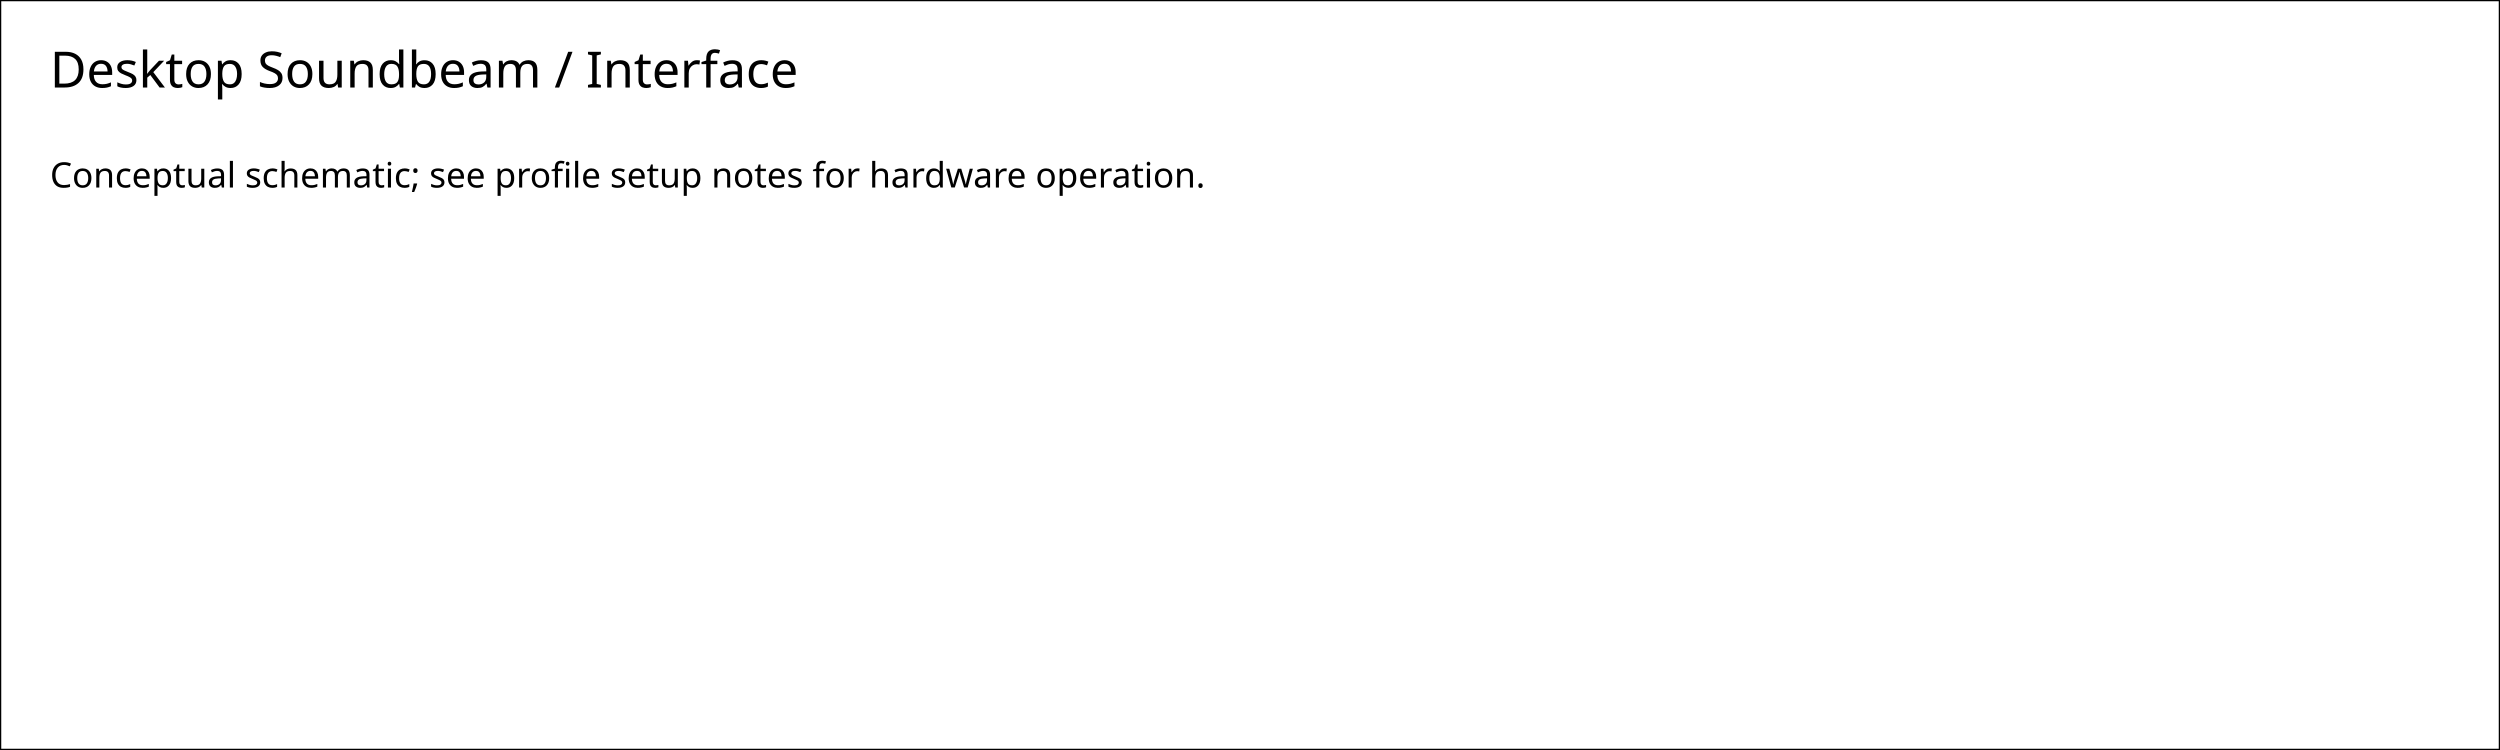
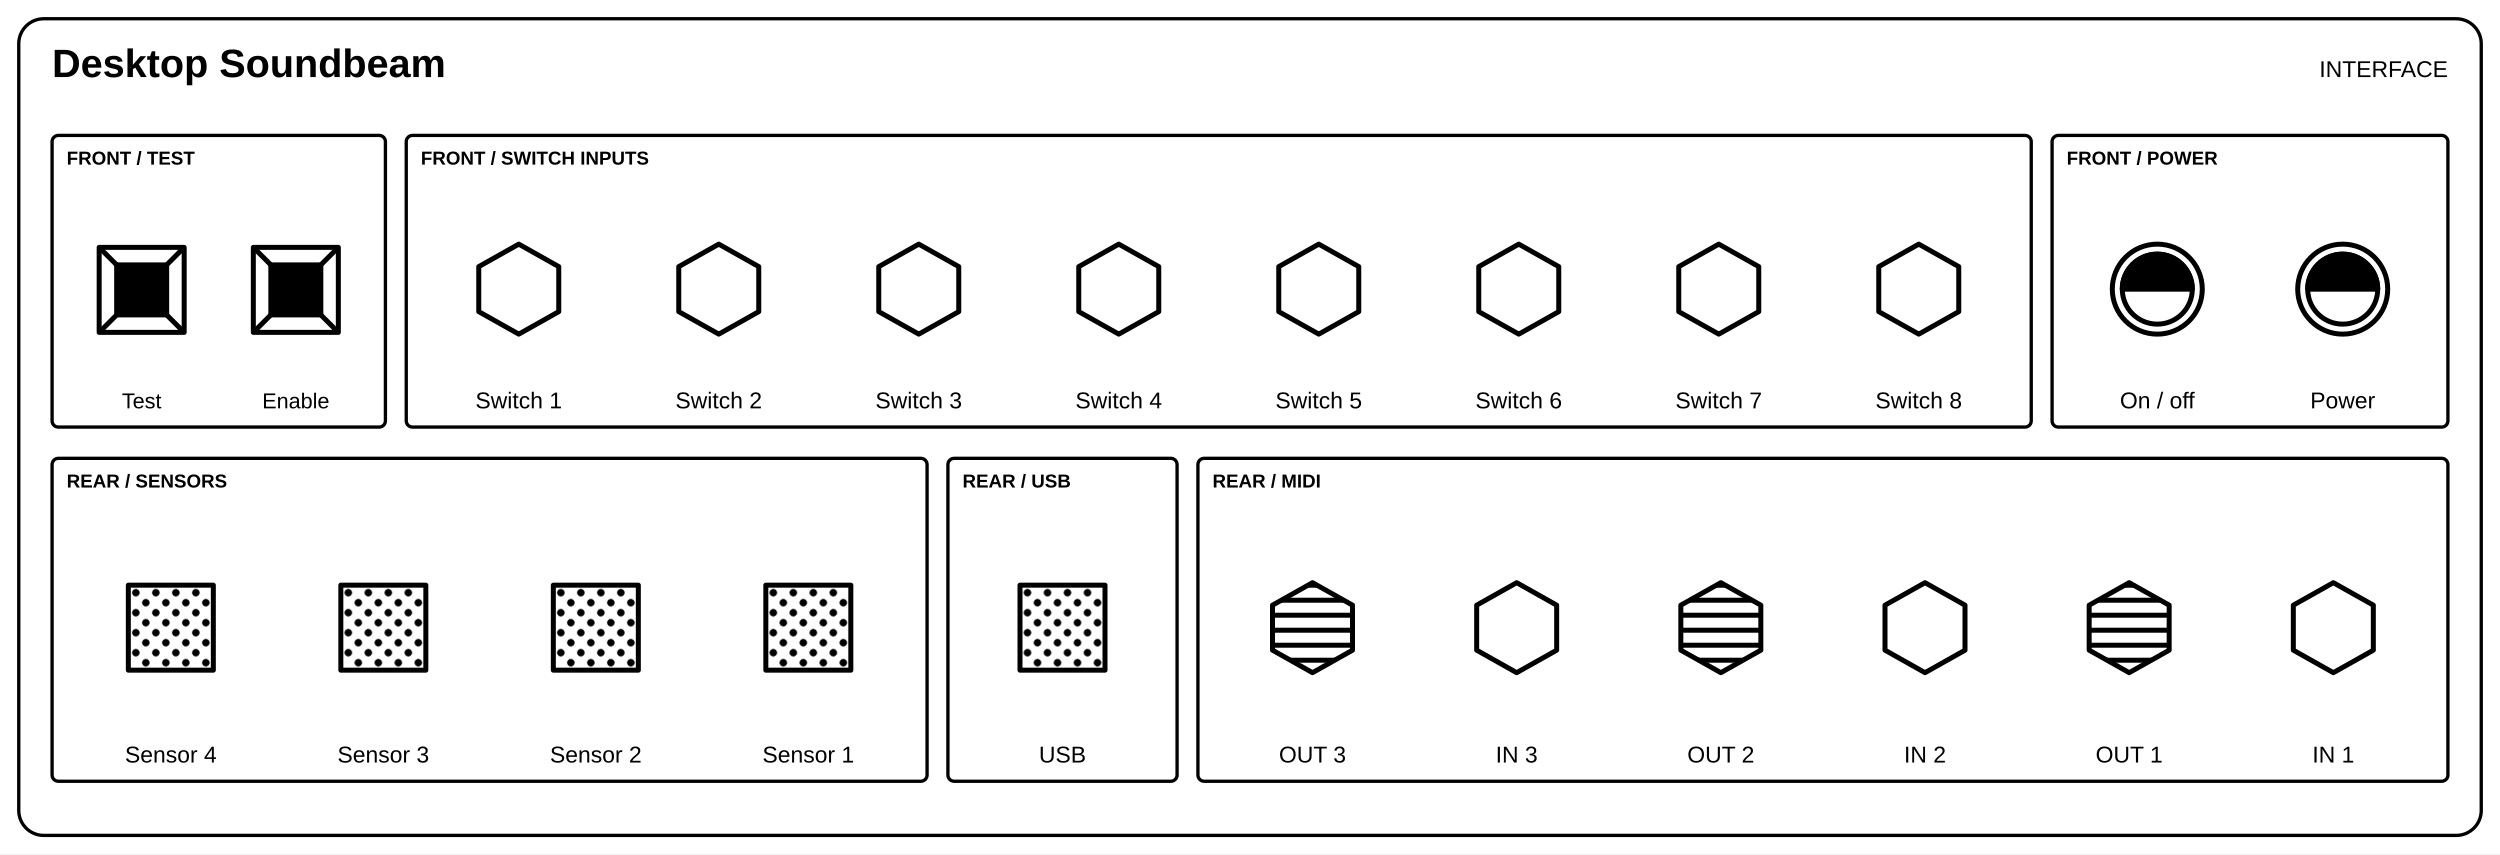
- <svg xmlns="http://www.w3.org/2000/svg" viewBox="0 0 1000 300" role="img" aria-labelledby="title description">
-   <rect width="1000" height="300" fill="#fff" stroke="#000" />
-   <text x="20" y="35" font-family="sans-serif" font-size="20" fill="#000">Desktop Soundbeam / Interface</text>
-   <text x="20" y="75" font-family="sans-serif" font-size="14" fill="#000">Conceptual schematic; see profile setup notes for hardware operation.</text>
+ <svg xmlns="http://www.w3.org/2000/svg" viewBox="0 0 1200 410" role="img" aria-labelledby="title description">
+   <defs>
+     <pattern id="tactile-stripes" width="6" height="6" patternUnits="userSpaceOnUse">
+       <rect width="6" height="6" fill="#fff" />
+       <path d="M0 3H6" stroke="#000" stroke-width="2" />
+     </pattern>
+     <pattern id="tactile-dots" width="8" height="8" patternUnits="userSpaceOnUse">
+       <rect width="8" height="8" fill="#fff" />
+       <circle cx="2" cy="2" r="1.5" fill="#000" />
+       <circle cx="6" cy="6" r="1.5" fill="#000" />
+     </pattern>
+   </defs>
+   <style>text{font-family:Arial,Helvetica,sans-serif;fill:#000;stroke:none}.line{fill:#fff;stroke:#000;stroke-width:1.6;stroke-linejoin:round;stroke-linecap:round}.thin{fill:none;stroke:#000;stroke-width:1;stroke-linejoin:round;stroke-linecap:round}</style>
+   <rect x="0" y="0" width="1200" height="410" fill="#fff" stroke="none" stroke-width="1.6" />
+   <rect x="9" y="9" width="1182" height="392" fill="#fff" stroke="#000" stroke-width="1.6" rx="12" />
+   <text x="25" y="37" fill="#000" font-family="Arial,Helvetica,sans-serif" font-size="19" text-anchor="start" font-weight="bold">Desktop Soundbeam</text>
+   <text x="1175" y="37" fill="#000" font-family="Arial,Helvetica,sans-serif" font-size="11" text-anchor="end">INTERFACE</text>
+   <rect x="25" y="65" width="160" height="140" fill="#fff" stroke="#000" stroke-width="1.6" rx="3" />
+   <text x="32" y="79" fill="#000" font-family="Arial,Helvetica,sans-serif" font-size="9" text-anchor="start" font-weight="bold">FRONT / TEST</text>
+   <g id="front-test-test" data-kind="button" aria-label="Test">
+     <svg data-symbol="button" x="44.000" y="115.147" width="48.000" height="48.000" viewBox="0 0 40 40">
+       <g fill="none" stroke="#000" stroke-width="2" stroke-linejoin="round">
+         <rect x="3" y="3" width="34" height="34" fill="#fff" />
+         <path d="M3 3L10 10M37 3L30 10M3 37L10 30M37 37L30 30" />
+         <rect x="10" y="10" width="20" height="20" fill="#000" />
+       </g>
+     </svg>
+     <text x="68" y="196" fill="#000" font-family="Arial,Helvetica,sans-serif" font-size="10.36" text-anchor="middle">Test</text>
+   </g>
+   <g id="front-test-enable" data-kind="button" aria-label="Enable">
+     <svg data-symbol="button" x="118.000" y="115.147" width="48.000" height="48.000" viewBox="0 0 40 40">
+       <g fill="none" stroke="#000" stroke-width="2" stroke-linejoin="round">
+         <rect x="3" y="3" width="34" height="34" fill="#fff" />
+         <path d="M3 3L10 10M37 3L30 10M3 37L10 30M37 37L30 30" />
+         <rect x="10" y="10" width="20" height="20" fill="#000" />
+       </g>
+     </svg>
+     <text x="142" y="196" fill="#000" font-family="Arial,Helvetica,sans-serif" font-size="10.36" text-anchor="middle">Enable</text>
+   </g>
+   <rect x="195" y="65" width="780" height="140" fill="#fff" stroke="#000" stroke-width="1.6" rx="3" />
+   <text x="202" y="79" fill="#000" font-family="Arial,Helvetica,sans-serif" font-size="9" text-anchor="start" font-weight="bold">FRONT / SWITCH INPUTS</text>
+   <g id="front-switch-inputs-switch-1" data-kind="input" aria-label="Switch 1">
+     <svg data-symbol="input" x="225.000" y="114.785" width="48.000" height="48.000" viewBox="0 0 40 40">
+       <g fill="none" stroke="#000" stroke-width="2" stroke-linejoin="round">
+         <polygon points="20,2 36,11 36,29 20,38 4,29 4,11" fill="#fff" />
+       </g>
+     </svg>
+     <text x="249" y="196" fill="#000" font-family="Arial,Helvetica,sans-serif" font-size="11" text-anchor="middle">Switch 1</text>
+   </g>
+   <g id="front-switch-inputs-switch-2" data-kind="input" aria-label="Switch 2">
+     <svg data-symbol="input" x="321.000" y="114.785" width="48.000" height="48.000" viewBox="0 0 40 40">
+       <g fill="none" stroke="#000" stroke-width="2" stroke-linejoin="round">
+         <polygon points="20,2 36,11 36,29 20,38 4,29 4,11" fill="#fff" />
+       </g>
+     </svg>
+     <text x="345" y="196" fill="#000" font-family="Arial,Helvetica,sans-serif" font-size="11" text-anchor="middle">Switch 2</text>
+   </g>
+   <g id="front-switch-inputs-switch-3" data-kind="input" aria-label="Switch 3">
+     <svg data-symbol="input" x="417.000" y="114.785" width="48.000" height="48.000" viewBox="0 0 40 40">
+       <g fill="none" stroke="#000" stroke-width="2" stroke-linejoin="round">
+         <polygon points="20,2 36,11 36,29 20,38 4,29 4,11" fill="#fff" />
+       </g>
+     </svg>
+     <text x="441" y="196" fill="#000" font-family="Arial,Helvetica,sans-serif" font-size="11" text-anchor="middle">Switch 3</text>
+   </g>
+   <g id="front-switch-inputs-switch-4" data-kind="input" aria-label="Switch 4">
+     <svg data-symbol="input" x="513.000" y="114.785" width="48.000" height="48.000" viewBox="0 0 40 40">
+       <g fill="none" stroke="#000" stroke-width="2" stroke-linejoin="round">
+         <polygon points="20,2 36,11 36,29 20,38 4,29 4,11" fill="#fff" />
+       </g>
+     </svg>
+     <text x="537" y="196" fill="#000" font-family="Arial,Helvetica,sans-serif" font-size="11" text-anchor="middle">Switch 4</text>
+   </g>
+   <g id="front-switch-inputs-switch-5" data-kind="input" aria-label="Switch 5">
+     <svg data-symbol="input" x="609.000" y="114.785" width="48.000" height="48.000" viewBox="0 0 40 40">
+       <g fill="none" stroke="#000" stroke-width="2" stroke-linejoin="round">
+         <polygon points="20,2 36,11 36,29 20,38 4,29 4,11" fill="#fff" />
+       </g>
+     </svg>
+     <text x="633" y="196" fill="#000" font-family="Arial,Helvetica,sans-serif" font-size="11" text-anchor="middle">Switch 5</text>
+   </g>
+   <g id="front-switch-inputs-switch-6" data-kind="input" aria-label="Switch 6">
+     <svg data-symbol="input" x="705.000" y="114.785" width="48.000" height="48.000" viewBox="0 0 40 40">
+       <g fill="none" stroke="#000" stroke-width="2" stroke-linejoin="round">
+         <polygon points="20,2 36,11 36,29 20,38 4,29 4,11" fill="#fff" />
+       </g>
+     </svg>
+     <text x="729" y="196" fill="#000" font-family="Arial,Helvetica,sans-serif" font-size="11" text-anchor="middle">Switch 6</text>
+   </g>
+   <g id="front-switch-inputs-switch-7" data-kind="input" aria-label="Switch 7">
+     <svg data-symbol="input" x="801.000" y="114.785" width="48.000" height="48.000" viewBox="0 0 40 40">
+       <g fill="none" stroke="#000" stroke-width="2" stroke-linejoin="round">
+         <polygon points="20,2 36,11 36,29 20,38 4,29 4,11" fill="#fff" />
+       </g>
+     </svg>
+     <text x="825" y="196" fill="#000" font-family="Arial,Helvetica,sans-serif" font-size="11" text-anchor="middle">Switch 7</text>
+   </g>
+   <g id="front-switch-inputs-switch-8" data-kind="input" aria-label="Switch 8">
+     <svg data-symbol="input" x="897.000" y="114.785" width="48.000" height="48.000" viewBox="0 0 40 40">
+       <g fill="none" stroke="#000" stroke-width="2" stroke-linejoin="round">
+         <polygon points="20,2 36,11 36,29 20,38 4,29 4,11" fill="#fff" />
+       </g>
+     </svg>
+     <text x="921" y="196" fill="#000" font-family="Arial,Helvetica,sans-serif" font-size="11" text-anchor="middle">Switch 8</text>
+   </g>
+   <rect x="985" y="65" width="190" height="140" fill="#fff" stroke="#000" stroke-width="1.6" rx="3" />
+   <text x="992" y="79" fill="#000" font-family="Arial,Helvetica,sans-serif" font-size="9" text-anchor="start" font-weight="bold">FRONT / POWER</text>
+   <g id="front-power-on-off" data-kind="power" aria-label="On / off">
+     <svg data-symbol="power" x="1011.500" y="114.785" width="48.000" height="48.000" viewBox="0 0 40 40">
+       <g fill="none" stroke="#000" stroke-width="2" stroke-linejoin="round">
+         <circle cx="20" cy="20" r="18" fill="#fff" />
+         <circle cx="20" cy="20" r="14" fill="#fff" />
+         <path d="M6 20A14 14 0 0 1 34 20Z" fill="#000" />
+       </g>
+     </svg>
+     <text x="1035.5" y="196" fill="#000" font-family="Arial,Helvetica,sans-serif" font-size="11" text-anchor="middle">On / off</text>
+   </g>
+   <g id="front-power-power" data-kind="input" aria-label="Power">
+     <svg data-symbol="power" x="1100.500" y="114.785" width="48.000" height="48.000" viewBox="0 0 40 40">
+       <g fill="none" stroke="#000" stroke-width="2" stroke-linejoin="round">
+         <circle cx="20" cy="20" r="18" fill="#fff" />
+         <circle cx="20" cy="20" r="14" fill="#fff" />
+         <path d="M6 20A14 14 0 0 1 34 20Z" fill="#000" />
+       </g>
+     </svg>
+     <text x="1124.5" y="196" fill="#000" font-family="Arial,Helvetica,sans-serif" font-size="11" text-anchor="middle">Power</text>
+   </g>
+   <rect x="25" y="220" width="420" height="155" fill="#fff" stroke="#000" stroke-width="1.6" rx="3" />
+   <text x="32" y="234" fill="#000" font-family="Arial,Helvetica,sans-serif" font-size="9" text-anchor="start" font-weight="bold">REAR / SENSORS</text>
+   <g id="rear-sensors-sensor-4" data-kind="bidirectional" aria-label="Sensor 4">
+     <svg data-symbol="bidirectional" x="58.000" y="277.285" width="48.000" height="48.000" viewBox="0 0 40 40">
+       <g fill="none" stroke="#000" stroke-width="2" stroke-linejoin="round">
+         <rect x="3" y="3" width="34" height="34" fill="url(#tactile-dots)" />
+       </g>
+     </svg>
+     <text x="82" y="366" fill="#000" font-family="Arial,Helvetica,sans-serif" font-size="11" text-anchor="middle">Sensor 4</text>
+   </g>
+   <g id="rear-sensors-sensor-3" data-kind="bidirectional" aria-label="Sensor 3">
+     <svg data-symbol="bidirectional" x="160.000" y="277.285" width="48.000" height="48.000" viewBox="0 0 40 40">
+       <g fill="none" stroke="#000" stroke-width="2" stroke-linejoin="round">
+         <rect x="3" y="3" width="34" height="34" fill="url(#tactile-dots)" />
+       </g>
+     </svg>
+     <text x="184" y="366" fill="#000" font-family="Arial,Helvetica,sans-serif" font-size="11" text-anchor="middle">Sensor 3</text>
+   </g>
+   <g id="rear-sensors-sensor-2" data-kind="bidirectional" aria-label="Sensor 2">
+     <svg data-symbol="bidirectional" x="262.000" y="277.285" width="48.000" height="48.000" viewBox="0 0 40 40">
+       <g fill="none" stroke="#000" stroke-width="2" stroke-linejoin="round">
+         <rect x="3" y="3" width="34" height="34" fill="url(#tactile-dots)" />
+       </g>
+     </svg>
+     <text x="286" y="366" fill="#000" font-family="Arial,Helvetica,sans-serif" font-size="11" text-anchor="middle">Sensor 2</text>
+   </g>
+   <g id="rear-sensors-sensor-1" data-kind="bidirectional" aria-label="Sensor 1">
+     <svg data-symbol="bidirectional" x="364.000" y="277.285" width="48.000" height="48.000" viewBox="0 0 40 40">
+       <g fill="none" stroke="#000" stroke-width="2" stroke-linejoin="round">
+         <rect x="3" y="3" width="34" height="34" fill="url(#tactile-dots)" />
+       </g>
+     </svg>
+     <text x="388" y="366" fill="#000" font-family="Arial,Helvetica,sans-serif" font-size="11" text-anchor="middle">Sensor 1</text>
+   </g>
+   <rect x="455" y="220" width="110" height="155" fill="#fff" stroke="#000" stroke-width="1.6" rx="3" />
+   <text x="462" y="234" fill="#000" font-family="Arial,Helvetica,sans-serif" font-size="9" text-anchor="start" font-weight="bold">REAR / USB</text>
+   <g id="rear-usb-usb" data-kind="bidirectional" aria-label="USB">
+     <svg data-symbol="bidirectional" x="486.000" y="277.285" width="48.000" height="48.000" viewBox="0 0 40 40">
+       <g fill="none" stroke="#000" stroke-width="2" stroke-linejoin="round">
+         <rect x="3" y="3" width="34" height="34" fill="url(#tactile-dots)" />
+       </g>
+     </svg>
+     <text x="510" y="366" fill="#000" font-family="Arial,Helvetica,sans-serif" font-size="11" text-anchor="middle">USB</text>
+   </g>
+   <rect x="575" y="220" width="600" height="155" fill="#fff" stroke="#000" stroke-width="1.6" rx="3" />
+   <text x="582" y="234" fill="#000" font-family="Arial,Helvetica,sans-serif" font-size="9" text-anchor="start" font-weight="bold">REAR / MIDI</text>
+   <g id="rear-midi-out-3" data-kind="output" aria-label="OUT 3">
+     <svg data-symbol="output" x="606.000" y="277.285" width="48.000" height="48.000" viewBox="0 0 40 40">
+       <g fill="none" stroke="#000" stroke-width="2" stroke-linejoin="round">
+         <polygon points="20,2 36,11 36,29 20,38 4,29 4,11" fill="url(#tactile-stripes)" />
+       </g>
+     </svg>
+     <text x="630" y="366" fill="#000" font-family="Arial,Helvetica,sans-serif" font-size="11" text-anchor="middle">OUT 3</text>
+   </g>
+   <g id="rear-midi-in-3" data-kind="input" aria-label="IN 3">
+     <svg data-symbol="input" x="704.000" y="277.285" width="48.000" height="48.000" viewBox="0 0 40 40">
+       <g fill="none" stroke="#000" stroke-width="2" stroke-linejoin="round">
+         <polygon points="20,2 36,11 36,29 20,38 4,29 4,11" fill="#fff" />
+       </g>
+     </svg>
+     <text x="728" y="366" fill="#000" font-family="Arial,Helvetica,sans-serif" font-size="11" text-anchor="middle">IN 3</text>
+   </g>
+   <g id="rear-midi-out-2" data-kind="output" aria-label="OUT 2">
+     <svg data-symbol="output" x="802.000" y="277.285" width="48.000" height="48.000" viewBox="0 0 40 40">
+       <g fill="none" stroke="#000" stroke-width="2" stroke-linejoin="round">
+         <polygon points="20,2 36,11 36,29 20,38 4,29 4,11" fill="url(#tactile-stripes)" />
+       </g>
+     </svg>
+     <text x="826" y="366" fill="#000" font-family="Arial,Helvetica,sans-serif" font-size="11" text-anchor="middle">OUT 2</text>
+   </g>
+   <g id="rear-midi-in-2" data-kind="input" aria-label="IN 2">
+     <svg data-symbol="input" x="900.000" y="277.285" width="48.000" height="48.000" viewBox="0 0 40 40">
+       <g fill="none" stroke="#000" stroke-width="2" stroke-linejoin="round">
+         <polygon points="20,2 36,11 36,29 20,38 4,29 4,11" fill="#fff" />
+       </g>
+     </svg>
+     <text x="924" y="366" fill="#000" font-family="Arial,Helvetica,sans-serif" font-size="11" text-anchor="middle">IN 2</text>
+   </g>
+   <g id="rear-midi-out-1" data-kind="output" aria-label="OUT 1">
+     <svg data-symbol="output" x="998.000" y="277.285" width="48.000" height="48.000" viewBox="0 0 40 40">
+       <g fill="none" stroke="#000" stroke-width="2" stroke-linejoin="round">
+         <polygon points="20,2 36,11 36,29 20,38 4,29 4,11" fill="url(#tactile-stripes)" />
+       </g>
+     </svg>
+     <text x="1022" y="366" fill="#000" font-family="Arial,Helvetica,sans-serif" font-size="11" text-anchor="middle">OUT 1</text>
+   </g>
+   <g id="rear-midi-in-1" data-kind="input" aria-label="IN 1">
+     <svg data-symbol="input" x="1096.000" y="277.285" width="48.000" height="48.000" viewBox="0 0 40 40">
+       <g fill="none" stroke="#000" stroke-width="2" stroke-linejoin="round">
+         <polygon points="20,2 36,11 36,29 20,38 4,29 4,11" fill="#fff" />
+       </g>
+     </svg>
+     <text x="1120" y="366" fill="#000" font-family="Arial,Helvetica,sans-serif" font-size="11" text-anchor="middle">IN 1</text>
+   </g>
</svg>
